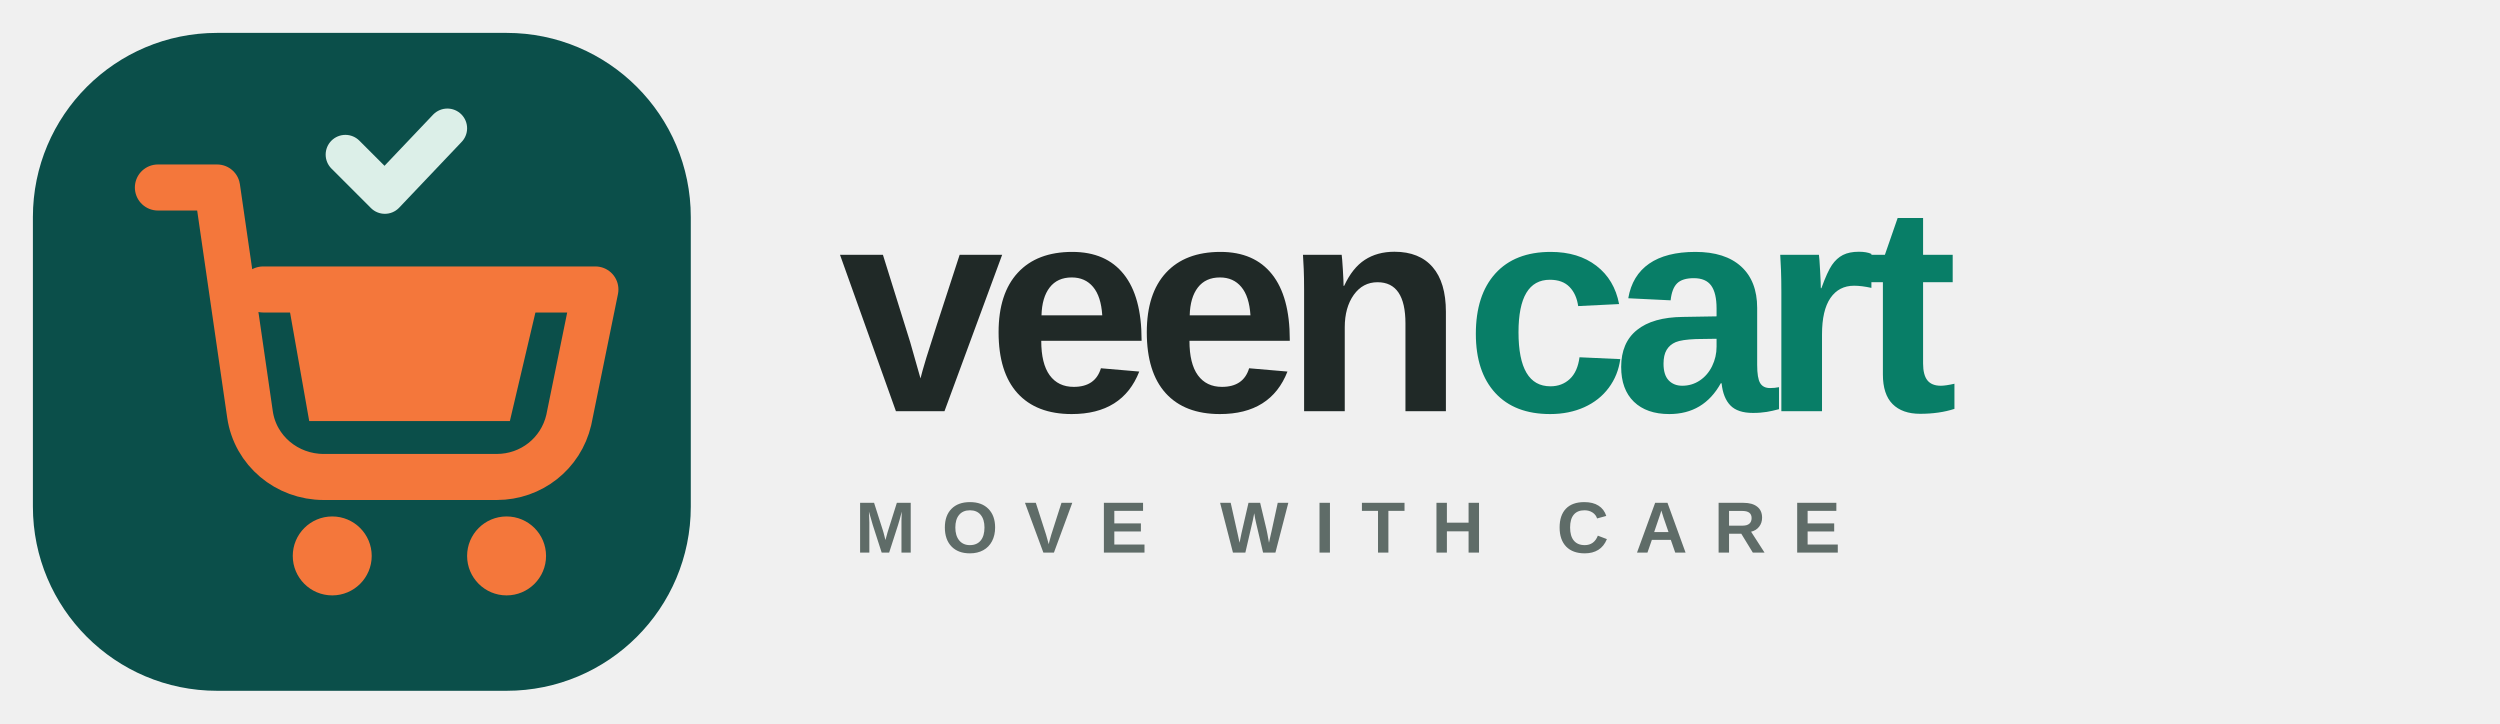
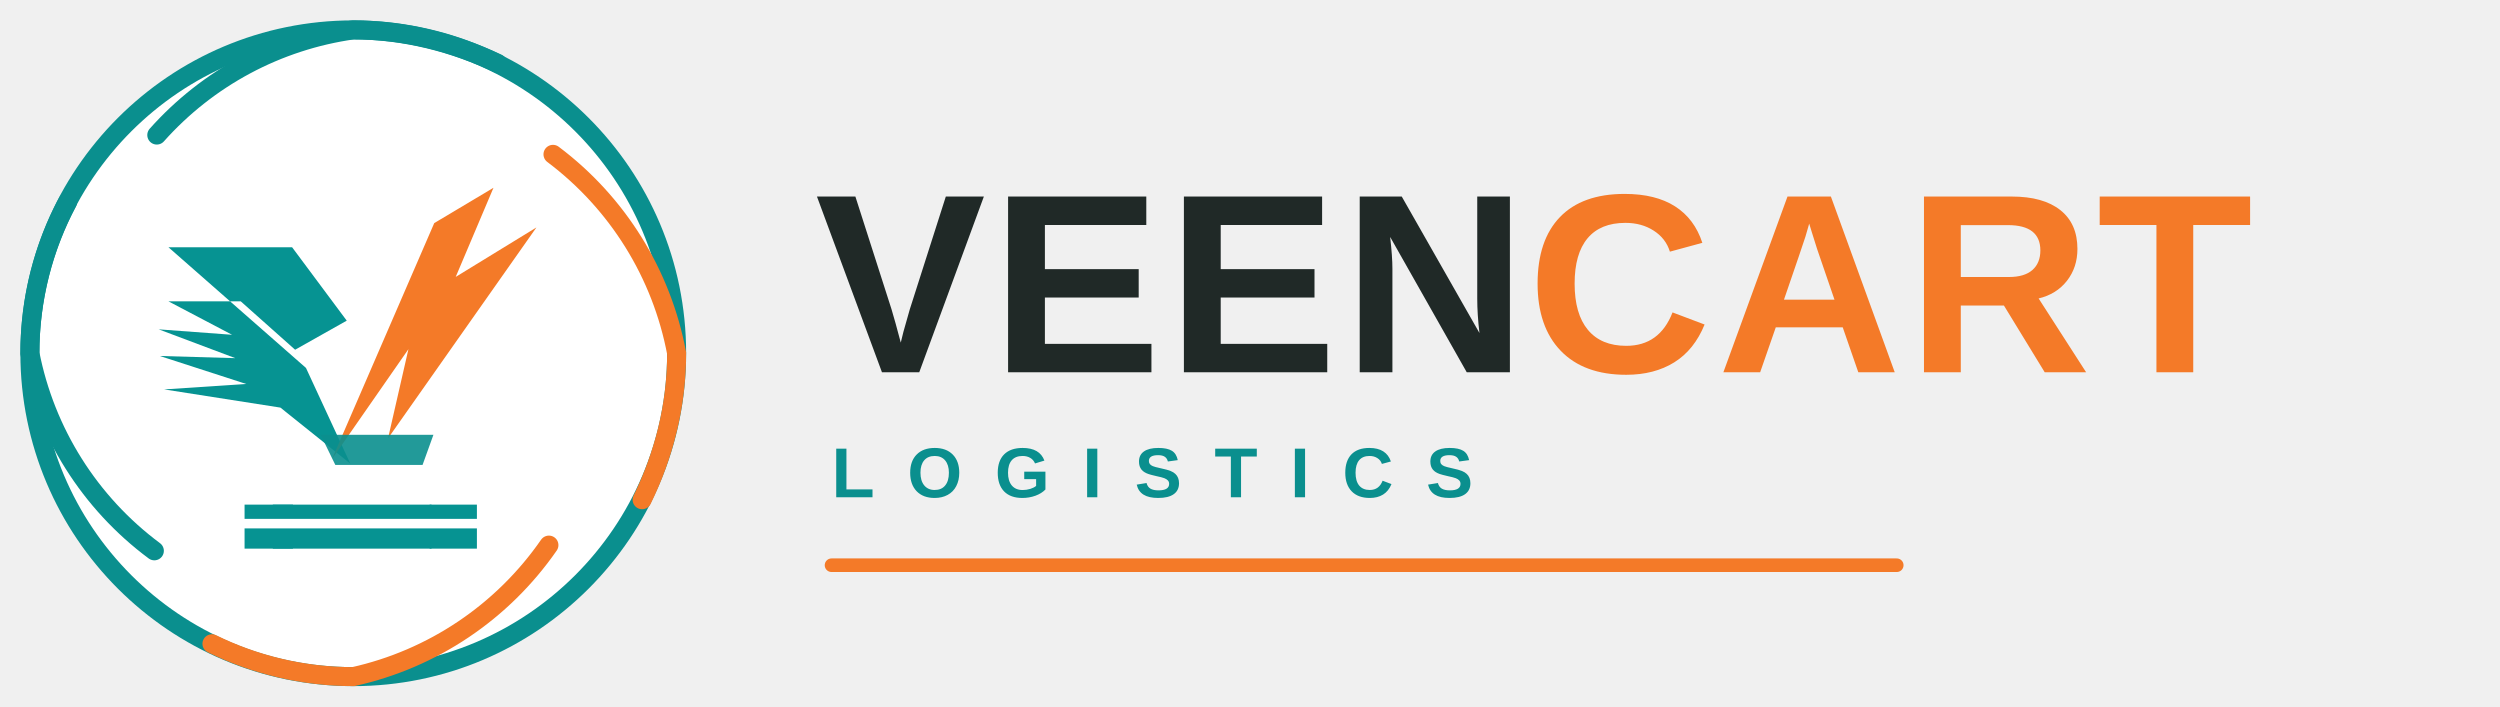
- <svg xmlns="http://www.w3.org/2000/svg" width="760" height="220" viewBox="0 0 760 220" fill="none">
-   <rect x="10" y="10" width="200" height="200" rx="56" fill="#0B4F4A" />
-   <path d="M48 57H66L76 126C77.6 137 87.2 145 98.4 145H151C161.5 145 170.5 137.9 172.9 127.7L181 88H80" stroke="#F4773B" stroke-width="14" stroke-linecap="round" stroke-linejoin="round" />
-   <path d="M88 94H163L155 128H94L88 94Z" fill="#F4773B" />
-   <circle cx="101" cy="169" r="12" fill="#F4773B" />
-   <circle cx="154" cy="169" r="12" fill="#F4773B" />
-   <path d="M105 47L117 59L136 39" stroke="#DCEFE8" stroke-width="12" stroke-linecap="round" stroke-linejoin="round" />
-   <text x="255" y="125" fill="#202927" font-family="Arial, Helvetica, sans-serif" font-size="90" font-weight="800" letter-spacing="-5">veen<tspan fill="#087E67">cart</tspan>
+ <svg xmlns="http://www.w3.org/2000/svg" width="920" height="260" viewBox="0 0 920 260" fill="none">
+   <circle cx="130" cy="130" r="119" fill="white" stroke="#0A8F8E" stroke-width="7" />
+   <path d="M57.7 49.7A119 119 0 0 1 130 11c19.1 0 37.4 4.9 53.1 12.3" stroke="#0A8F8E" stroke-width="7" stroke-linecap="round" />
+   <path d="M203.5 56.8A119 119 0 0 1 249 130c0 19.5-4.8 37.7-12.7 53.9" stroke="#F47A28" stroke-width="7" stroke-linecap="round" />
+   <path d="M202 200.6A119 119 0 0 1 130 249c-18.7 0-36.6-4.5-52-12.1" stroke="#F47A28" stroke-width="7" stroke-linecap="round" />
+   <path d="M56.8 202.7A119 119 0 0 1 11 130c0-20.2 5.1-39.2 13.9-55.7" stroke="#0A8F8E" stroke-width="7" stroke-linecap="round" />
+   <path d="M62 91h45.5l20.1 27-19 10.7-20-17.8H62l23.4 12.3-27-2 28.2 10.6-27.8-.8 31.8 10.3-30.2 2 42.8 6.7 25.7 20.6-16.3-35.2L62 91Z" fill="#069392" />
+   <path d="m122.2 168.9 37.6-86.8 21.8-13-13.9 32.8 29.7-18.2-54.6 77.6 7.5-32.8-28.1 40.4Z" fill="#F47A28" />
+   <path d="M118 160h41.5l-4 11.1h-32.1L118 160Z" fill="#0A8F8E" opacity=".9" />
+   <path d="M100.4 185.7h58.4v16.2h-58.4z" fill="#069392" />
+   <path d="M90 185.7h17.8v16.2H90zM158.1 185.7h17.4v16.2h-17.4z" fill="#069392" />
+   <path d="M83 192.7h98" stroke="white" stroke-width="3.5" stroke-linecap="round" />
+   <text x="300" y="137" fill="#202927" font-family="Arial, Helvetica, sans-serif" font-size="94" font-weight="800" letter-spacing="2">VEEN<tspan fill="#F47A28">CART</tspan>
  </text>
-   <text x="260" y="168" fill="#5F6C68" font-family="Arial, Helvetica, sans-serif" font-size="22" font-weight="700" letter-spacing="8">MOVE WITH CARE</text>
+   <text x="306" y="183" fill="#0A8F8E" font-family="Arial, Helvetica, sans-serif" font-size="26" font-weight="700" letter-spacing="12">LOGISTICS</text>
+   <path d="M306 208H698" stroke="#F47A28" stroke-width="5" stroke-linecap="round" />
</svg>
